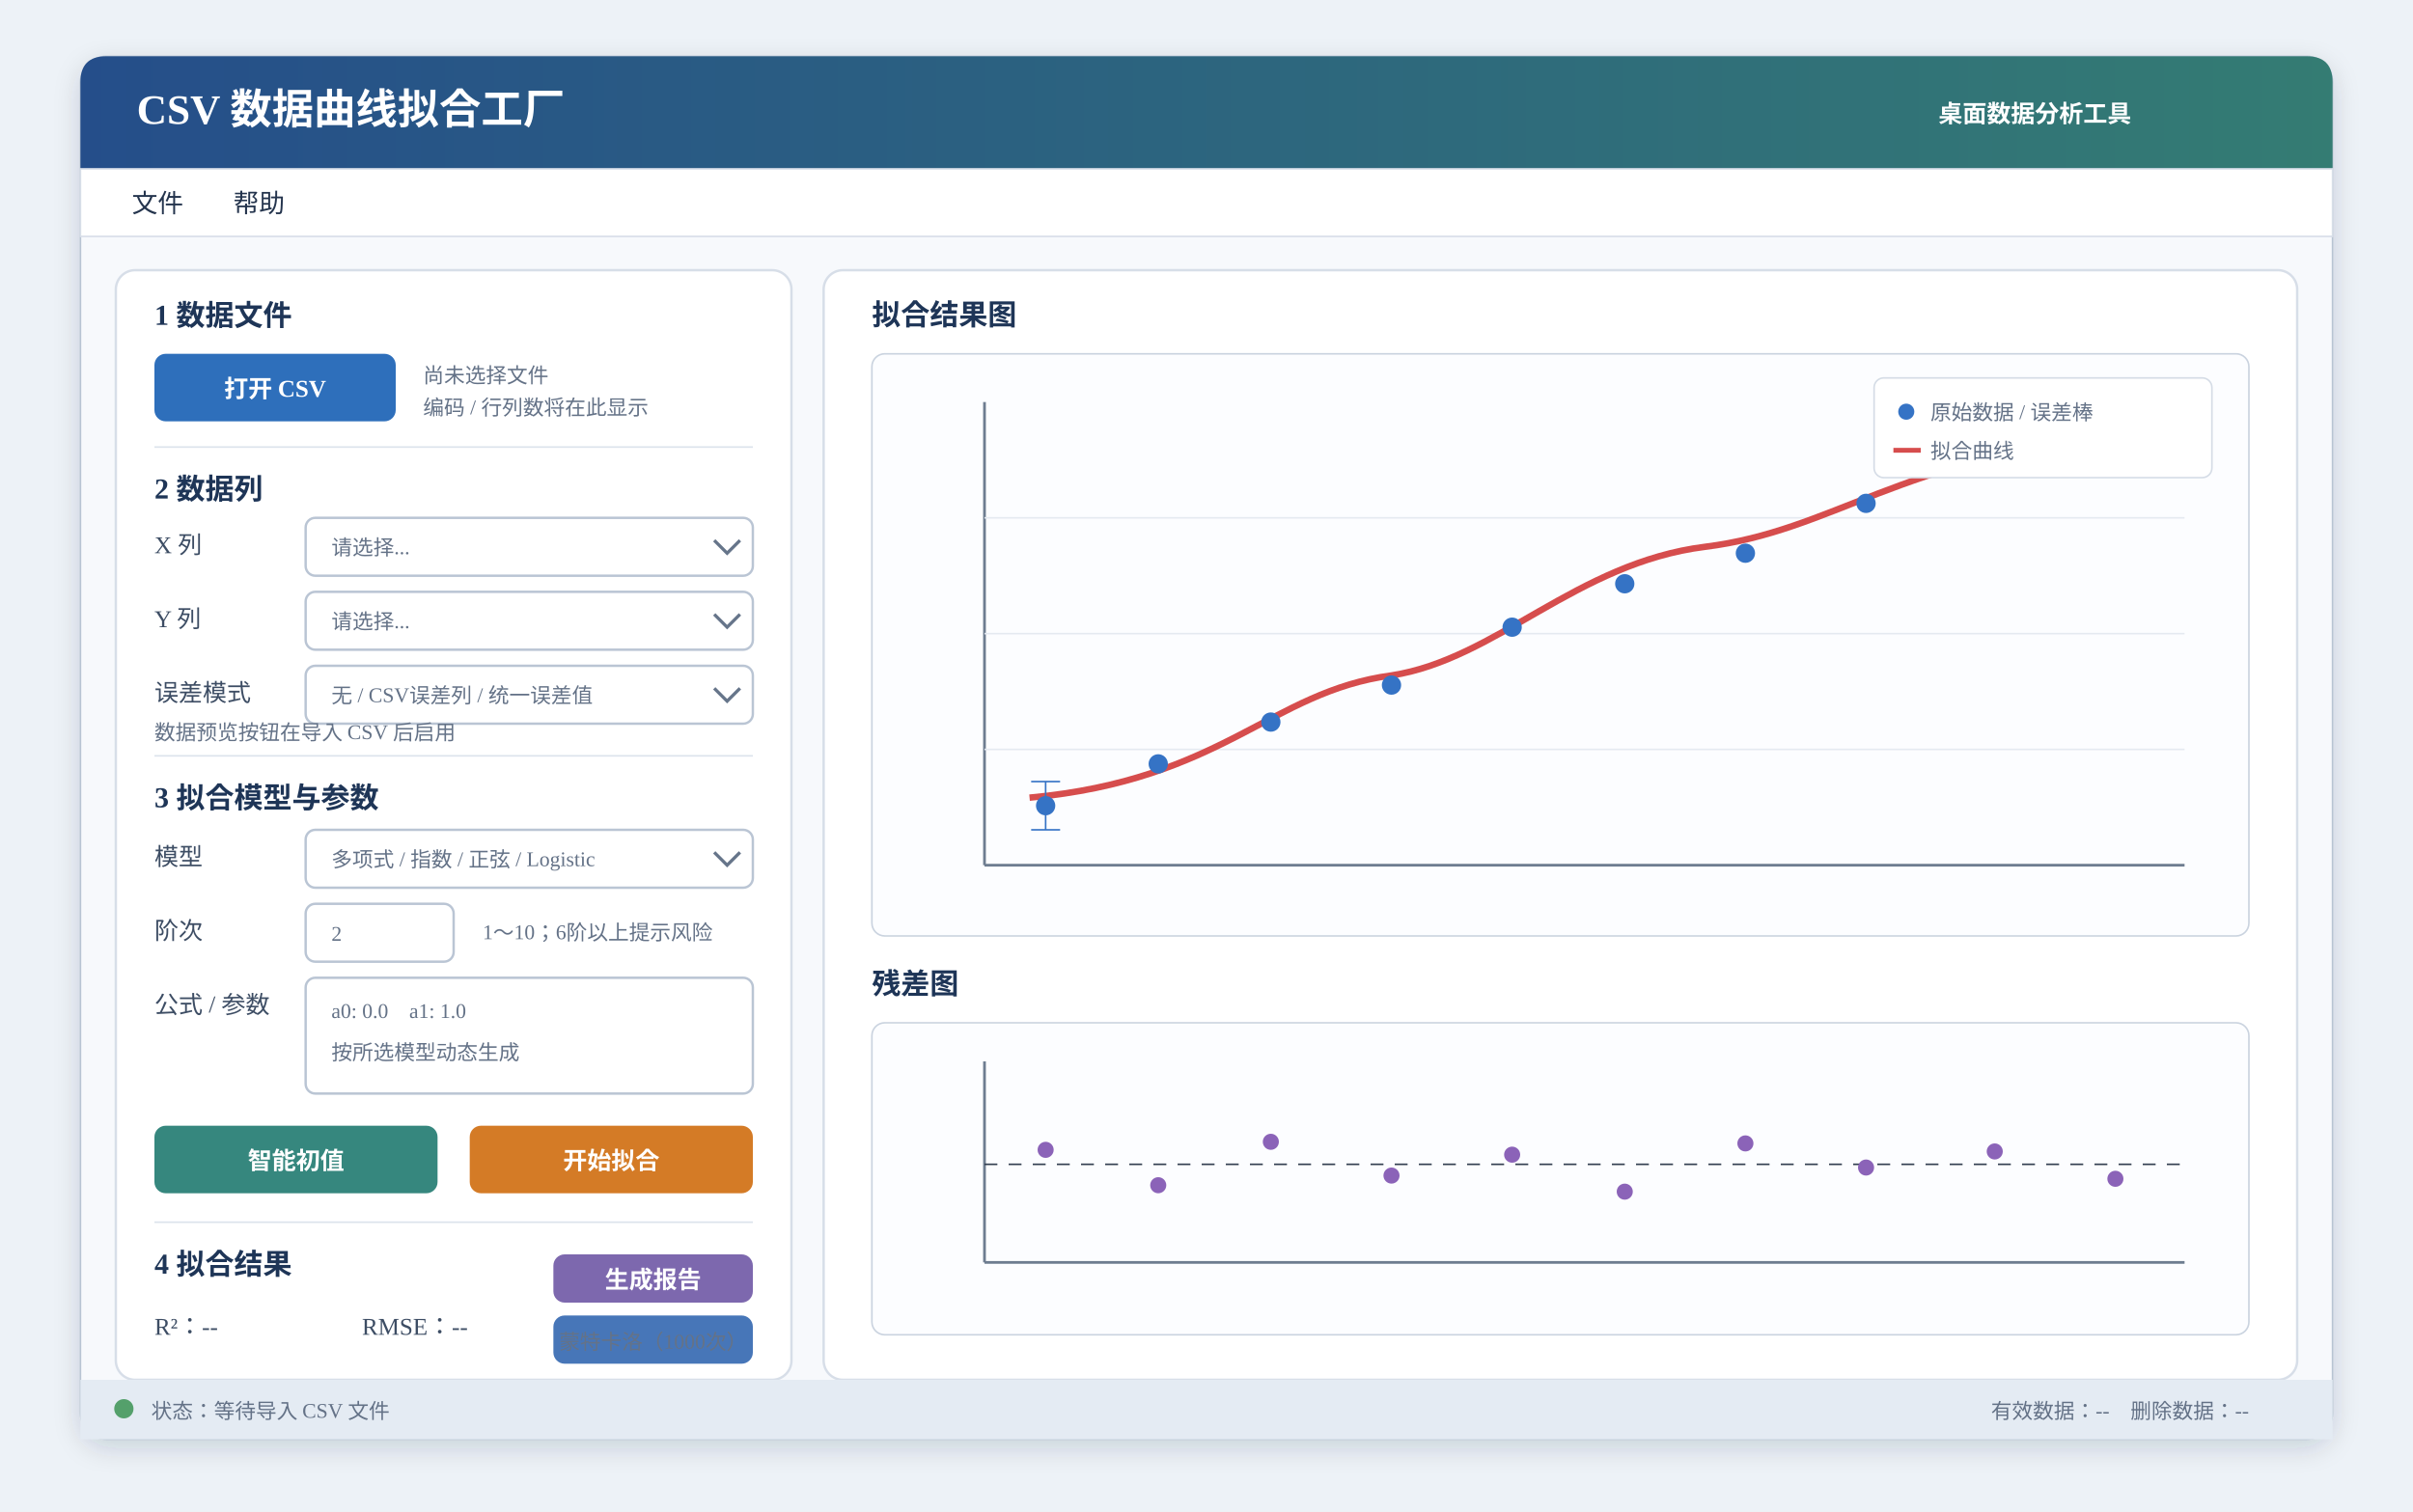
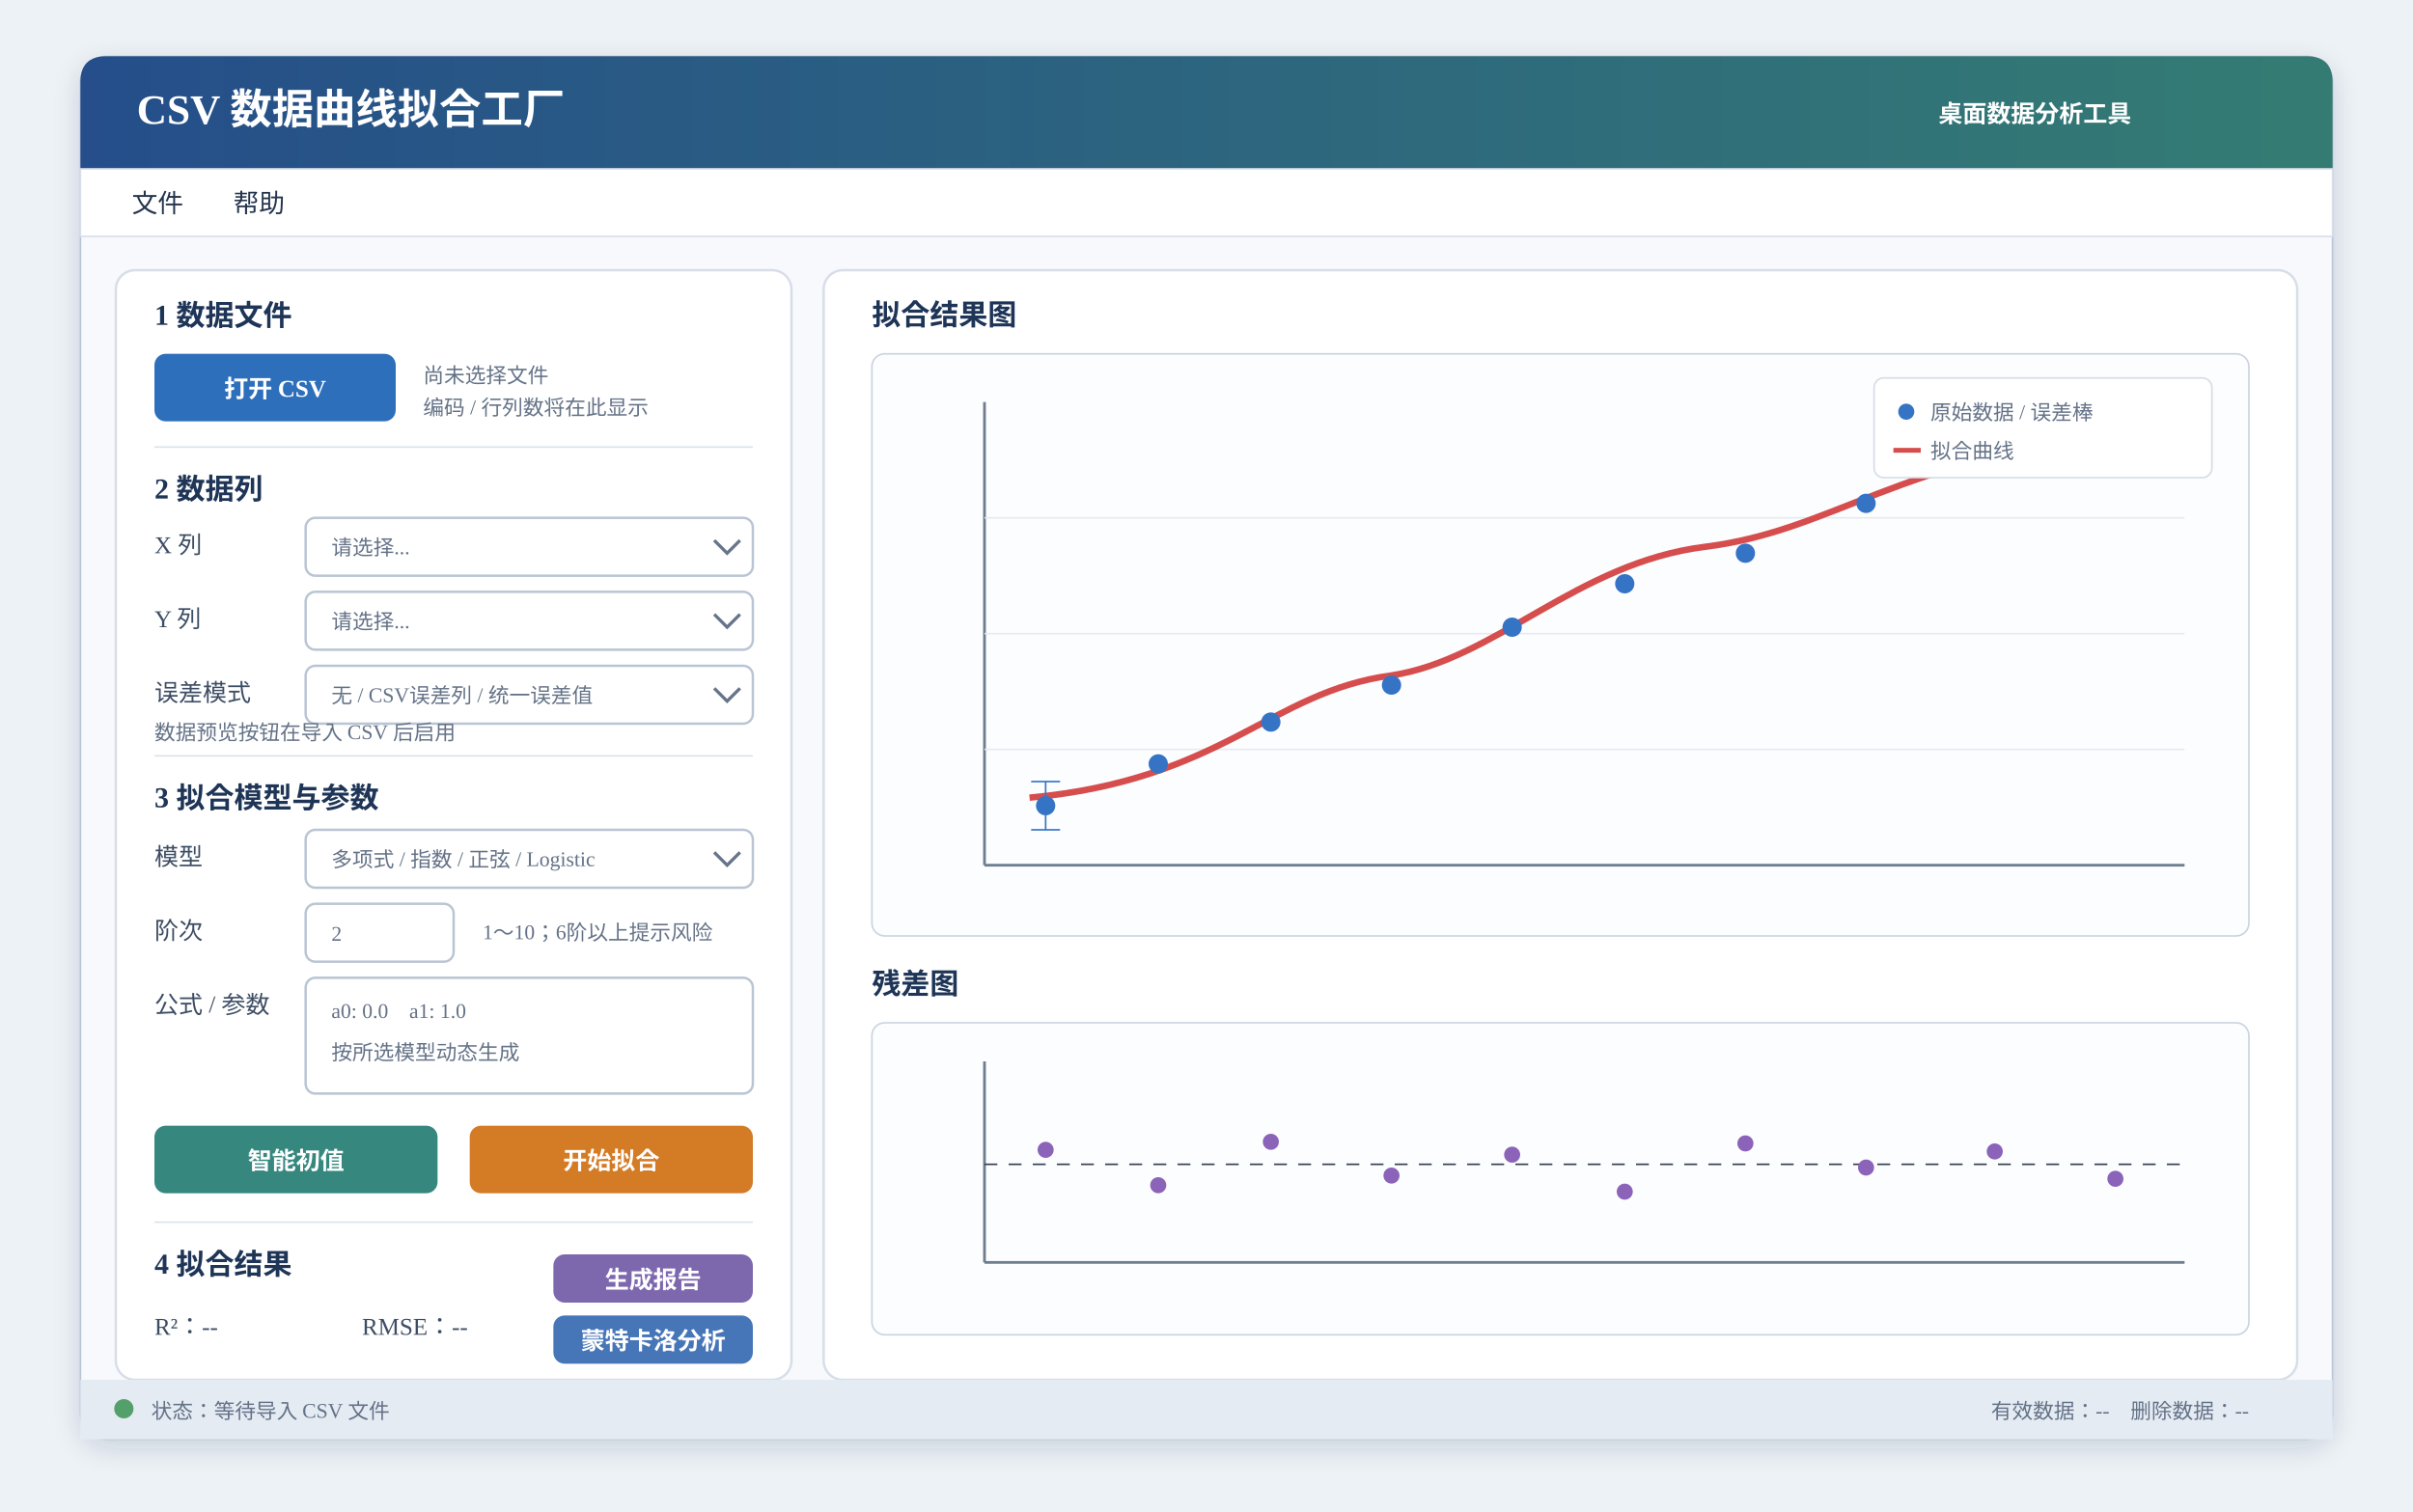
<svg xmlns="http://www.w3.org/2000/svg" width="1500" height="940" viewBox="0 0 1500 940">
  <defs>
    <linearGradient id="header" x1="0" y1="0" x2="1" y2="0">
      <stop offset="0" stop-color="#254e8a" />
      <stop offset="1" stop-color="#347c73" />
    </linearGradient>
    <filter id="shadow" x="-20%" y="-20%" width="140%" height="140%">
      <feDropShadow dx="0" dy="5" stdDeviation="8" flood-color="#1b2940" flood-opacity="0.16" />
    </filter>
    <style>
      .title { font: 700 26px 'SimSun', '宋体', 'Times New Roman', serif; fill: white; }
      .menu { font: 500 16px 'SimSun', '宋体', 'Times New Roman', serif; fill: #24344d; }
      .section { font: 700 18px 'SimSun', '宋体', 'Times New Roman', serif; fill: #1e3557; }
      .text { font: 400 15px 'SimSun', '宋体', 'Times New Roman', serif; fill: #3d4d64; }
      .small { font: 400 13px 'SimSun', '宋体', 'Times New Roman', serif; fill: #647287; }
      .button { font: 600 15px 'SimSun', '宋体', 'Times New Roman', serif; fill: white; }
      .input { fill: white; stroke: #bac5d4; stroke-width: 1.5; }
      .panel { fill: white; stroke: #d7dee8; stroke-width: 1.5; }
      .grid { stroke: #e5eaf1; stroke-width: 1; }
    </style>
  </defs>
  <rect width="1500" height="940" fill="#edf2f7" />
  <g filter="url(#shadow)">
    <rect x="50" y="35" width="1400" height="860" rx="16" fill="#f7f9fc" stroke="#b8c4d3" />
  </g>
  <path d="M66 35 H1434 Q1450 35 1450 51 V105 H50 V51 Q50 35 66 35" fill="url(#header)" />
  <text x="85" y="77" class="title">CSV 数据曲线拟合工厂</text>
  <text x="1325" y="76" text-anchor="end" class="button">桌面数据分析工具</text>
  <rect x="50" y="105" width="1400" height="42" fill="#ffffff" stroke="#d7dee8" />
  <text x="82" y="132" class="menu">文件</text>
  <text x="145" y="132" class="menu">帮助</text>
  <rect x="72" y="168" width="420" height="690" rx="12" class="panel" />
  <rect x="512" y="168" width="916" height="690" rx="12" class="panel" />
  <text x="96" y="202" class="section">1  数据文件</text>
  <rect x="96" y="220" width="150" height="42" rx="7" fill="#2e6fbb" />
  <text x="171" y="247" text-anchor="middle" class="button">打开 CSV</text>
  <text x="263" y="238" class="small">尚未选择文件</text>
  <text x="263" y="258" class="small">编码 / 行列数将在此显示</text>
  <line x1="96" y1="278" x2="468" y2="278" stroke="#dce3ec" />
  <text x="96" y="310" class="section">2  数据列</text>
  <text x="96" y="344" class="text">X 列</text>
  <rect x="190" y="322" width="278" height="36" rx="6" class="input" />
  <text x="206" y="345" class="small">请选择...</text>
  <path d="M444 336 l8 8 8-8" fill="none" stroke="#66758a" stroke-width="2" />
  <text x="96" y="390" class="text">Y 列</text>
  <rect x="190" y="368" width="278" height="36" rx="6" class="input" />
  <text x="206" y="391" class="small">请选择...</text>
  <path d="M444 382 l8 8 8-8" fill="none" stroke="#66758a" stroke-width="2" />
  <text x="96" y="436" class="text">误差模式</text>
  <rect x="190" y="414" width="278" height="36" rx="6" class="input" />
  <text x="206" y="437" class="small">无 / CSV误差列 / 统一误差值</text>
  <path d="M444 428 l8 8 8-8" fill="none" stroke="#66758a" stroke-width="2" />
  <text x="96" y="460" class="small">数据预览按钮在导入 CSV 后启用</text>
  <line x1="96" y1="470" x2="468" y2="470" stroke="#dce3ec" />
  <text x="96" y="502" class="section">3  拟合模型与参数</text>
  <text x="96" y="538" class="text">模型</text>
  <rect x="190" y="516" width="278" height="36" rx="6" class="input" />
  <text x="206" y="539" class="small">多项式 / 指数 / 正弦 / Logistic</text>
  <path d="M444 530 l8 8 8-8" fill="none" stroke="#66758a" stroke-width="2" />
  <text x="96" y="584" class="text">阶次</text>
  <rect x="190" y="562" width="92" height="36" rx="6" class="input" />
  <text x="206" y="585" class="small">2</text>
  <text x="300" y="584" class="small">1～10；6阶以上提示风险</text>
  <text x="96" y="630" class="text">公式 / 参数</text>
  <rect x="190" y="608" width="278" height="72" rx="6" class="input" />
  <text x="206" y="633" class="small">a0: 0.0　a1: 1.0</text>
  <text x="206" y="659" class="small">按所选模型动态生成</text>
  <rect x="96" y="700" width="176" height="42" rx="7" fill="#36877e" />
  <text x="184" y="727" text-anchor="middle" class="button">智能初值</text>
  <rect x="292" y="700" width="176" height="42" rx="7" fill="#d47b26" />
  <text x="380" y="727" text-anchor="middle" class="button">开始拟合</text>
  <line x1="96" y1="760" x2="468" y2="760" stroke="#dce3ec" />
  <text x="96" y="792" class="section">4  拟合结果</text>
  <text x="96" y="830" class="text">R²：--</text>
  <text x="225" y="830" class="text">RMSE：--</text>
  <rect x="344" y="780" width="124" height="30" rx="7" fill="#7d68ae" />
  <text x="406" y="801" text-anchor="middle" class="button">生成报告</text>
  <rect x="344" y="818" width="124" height="30" rx="7" fill="#4776b8" />
-   <text x="406" y="839" text-anchor="middle" class="small">蒙特卡洛（1000次）</text>
+   <text x="406" y="839" text-anchor="middle" class="button">蒙特卡洛分析</text>
  <text x="542" y="202" class="section">拟合结果图</text>
  <rect x="542" y="220" width="856" height="362" rx="8" fill="#fcfdff" stroke="#cad3df" />
  <line x1="612" y1="538" x2="1358" y2="538" stroke="#6e7d90" stroke-width="1.7" />
  <line x1="612" y1="250" x2="612" y2="538" stroke="#6e7d90" stroke-width="1.7" />
  <line x1="612" y1="466" x2="1358" y2="466" class="grid" />
  <line x1="612" y1="394" x2="1358" y2="394" class="grid" />
  <line x1="612" y1="322" x2="1358" y2="322" class="grid" />
  <path d="M640 496 C760 485 790 430 865 420 C930 410 980 350 1060 340 C1140 330 1180 285 1320 270" fill="none" stroke="#d64d4d" stroke-width="4" />
  <g fill="#3573c5">
    <circle cx="650" cy="501" r="6" />
    <circle cx="720" cy="475" r="6" />
    <circle cx="790" cy="449" r="6" />
    <circle cx="865" cy="426" r="6" />
    <circle cx="940" cy="390" r="6" />
    <circle cx="1010" cy="363" r="6" />
    <circle cx="1085" cy="344" r="6" />
    <circle cx="1160" cy="313" r="6" />
    <circle cx="1240" cy="291" r="6" />
    <circle cx="1315" cy="275" r="6" />
  </g>
  <line x1="650" y1="486" x2="650" y2="516" stroke="#3573c5" />
  <line x1="641" y1="486" x2="659" y2="486" stroke="#3573c5" />
  <line x1="641" y1="516" x2="659" y2="516" stroke="#3573c5" />
  <rect x="1165" y="235" width="210" height="62" rx="6" fill="white" stroke="#d5dce6" />
  <circle cx="1185" cy="256" r="5" fill="#3573c5" />
  <text x="1200" y="261" class="small">原始数据 / 误差棒</text>
  <line x1="1177" y1="280" x2="1194" y2="280" stroke="#d64d4d" stroke-width="3" />
  <text x="1200" y="285" class="small">拟合曲线</text>
  <text x="542" y="618" class="section">残差图</text>
  <rect x="542" y="636" width="856" height="194" rx="8" fill="#fcfdff" stroke="#cad3df" />
  <line x1="612" y1="785" x2="1358" y2="785" stroke="#6e7d90" stroke-width="1.7" />
  <line x1="612" y1="660" x2="612" y2="785" stroke="#6e7d90" stroke-width="1.7" />
  <line x1="612" y1="724" x2="1358" y2="724" stroke="#333f50" stroke-dasharray="8 7" />
  <g fill="#8b63b8">
    <circle cx="650" cy="715" r="5" />
    <circle cx="720" cy="737" r="5" />
    <circle cx="790" cy="710" r="5" />
    <circle cx="865" cy="731" r="5" />
    <circle cx="940" cy="718" r="5" />
    <circle cx="1010" cy="741" r="5" />
    <circle cx="1085" cy="711" r="5" />
    <circle cx="1160" cy="726" r="5" />
    <circle cx="1240" cy="716" r="5" />
    <circle cx="1315" cy="733" r="5" />
  </g>
  <rect x="50" y="858" width="1400" height="37" rx="0" fill="#e4ebf3" />
  <circle cx="77" cy="876" r="6" fill="#54a06b" />
  <text x="94" y="882" class="small">状态：等待导入 CSV 文件</text>
  <text x="1398" y="882" text-anchor="end" class="small">有效数据：--　删除数据：--</text>
</svg>
